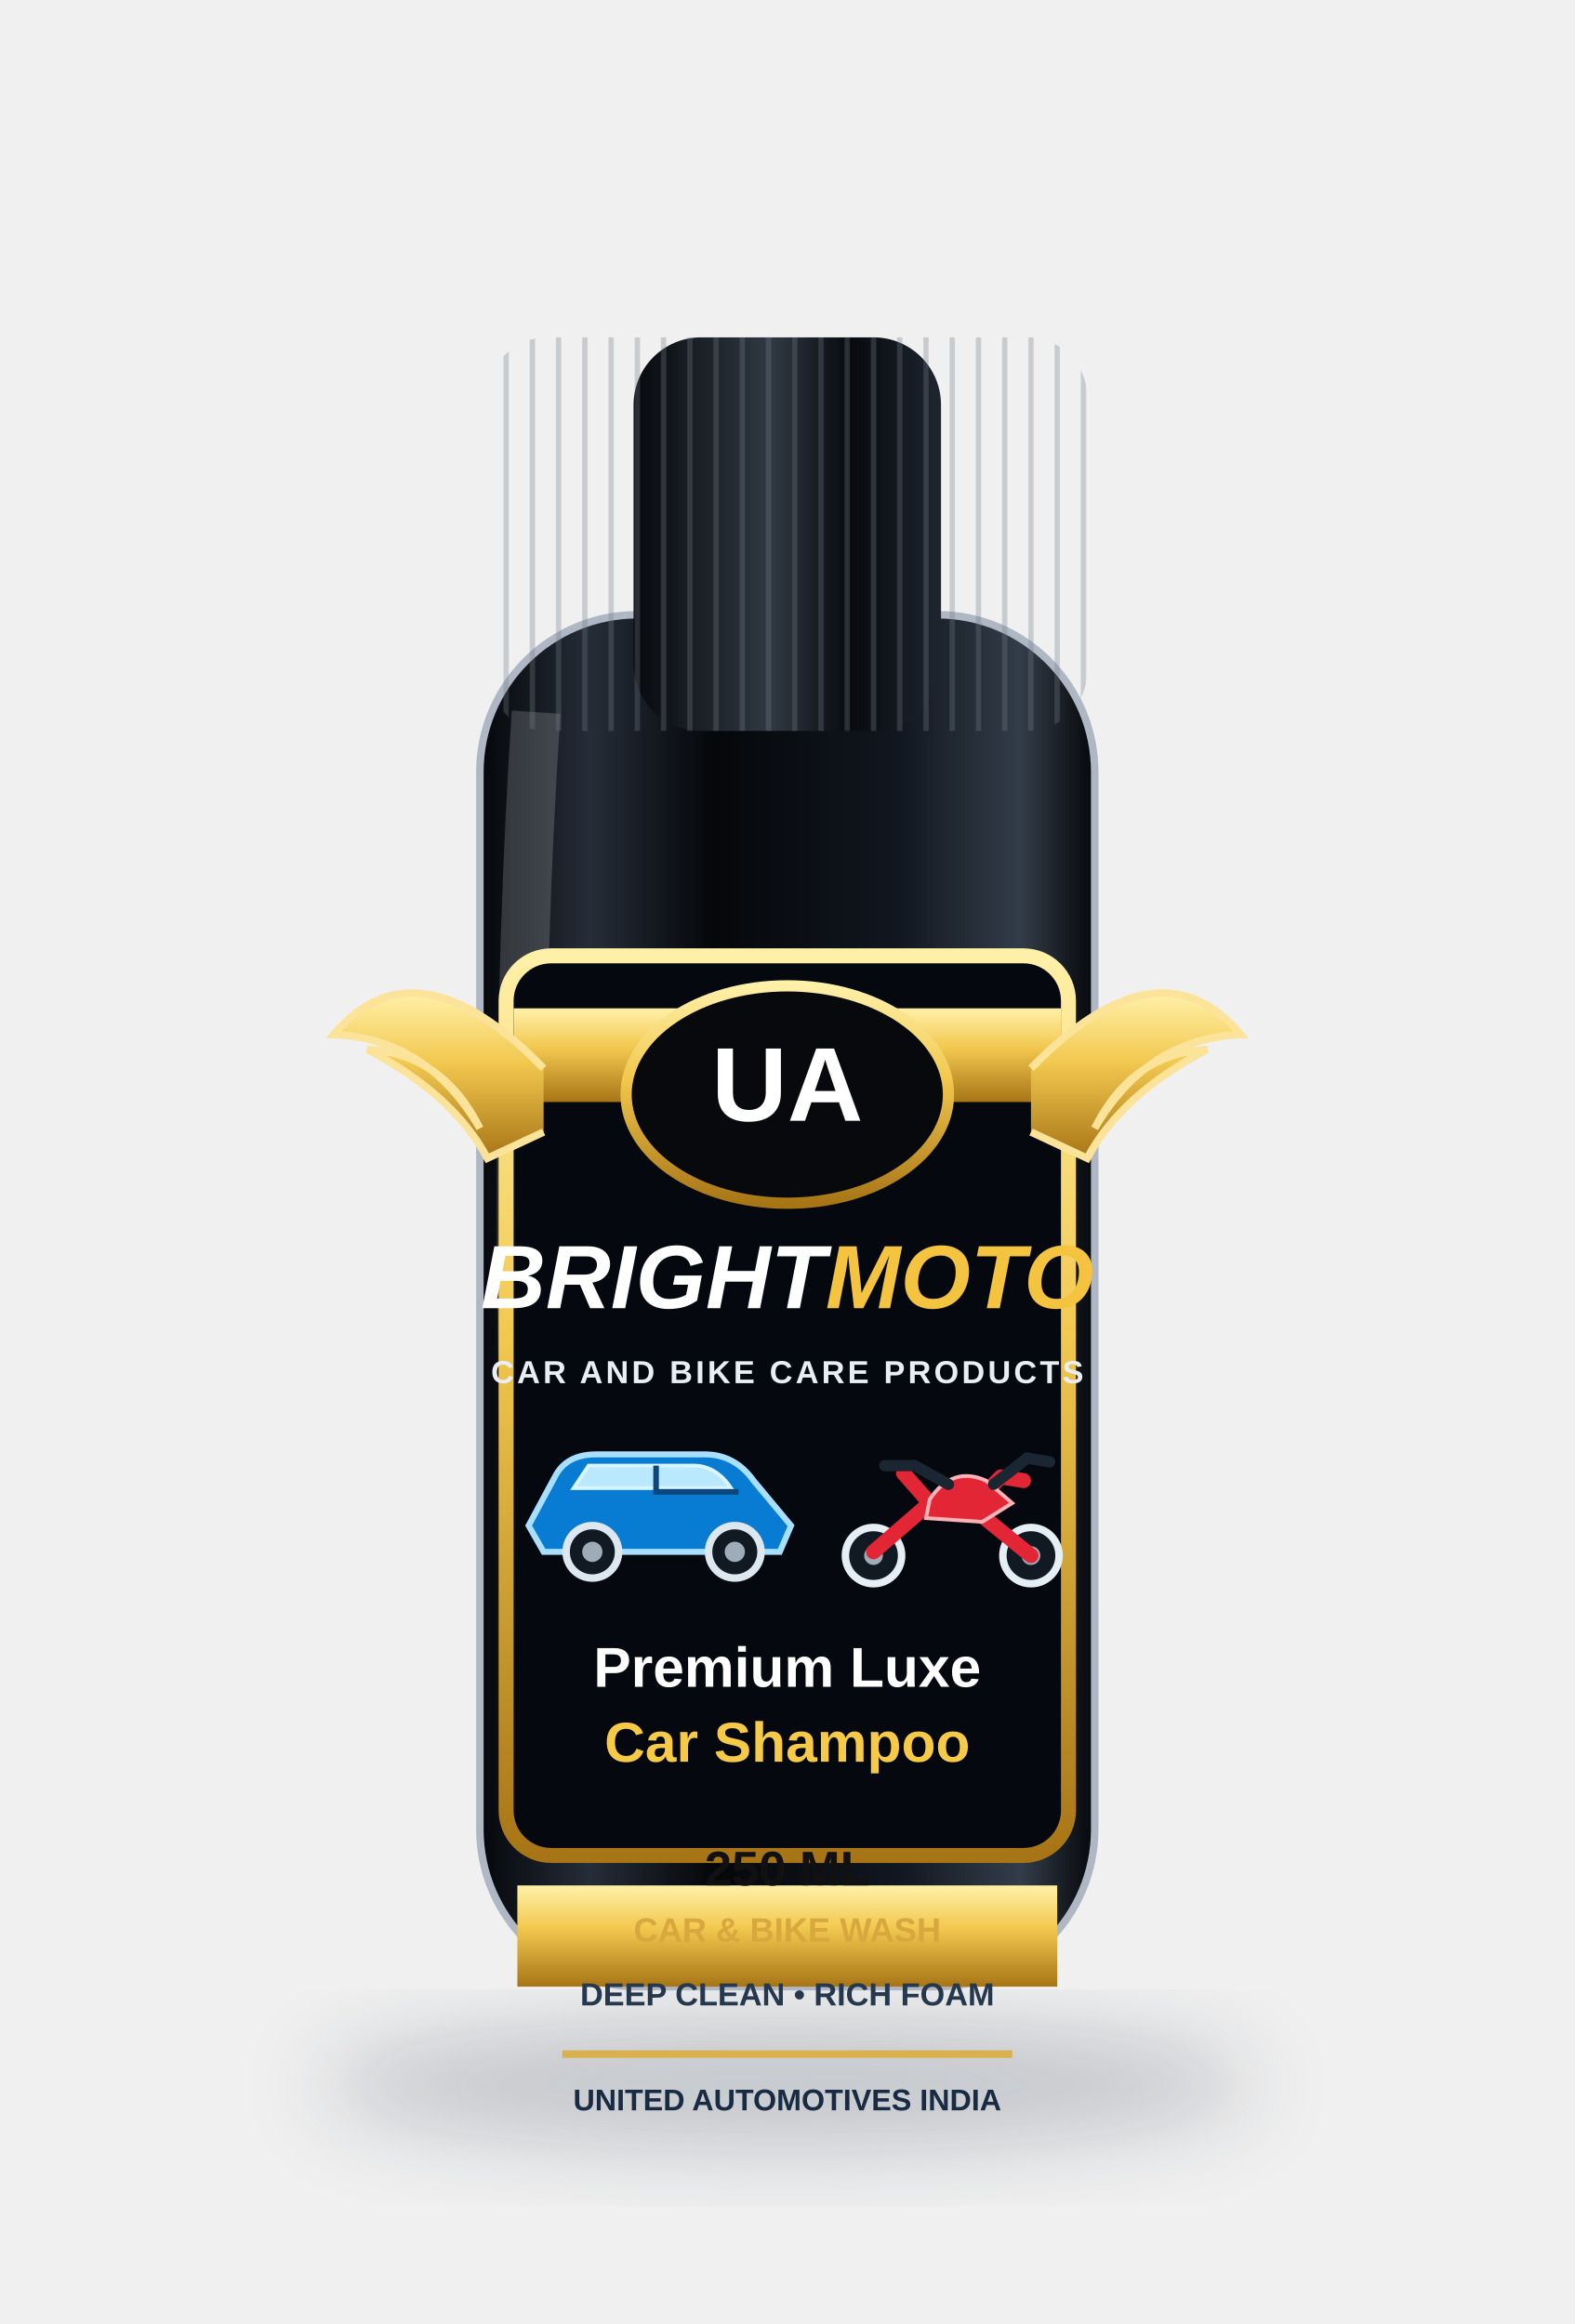
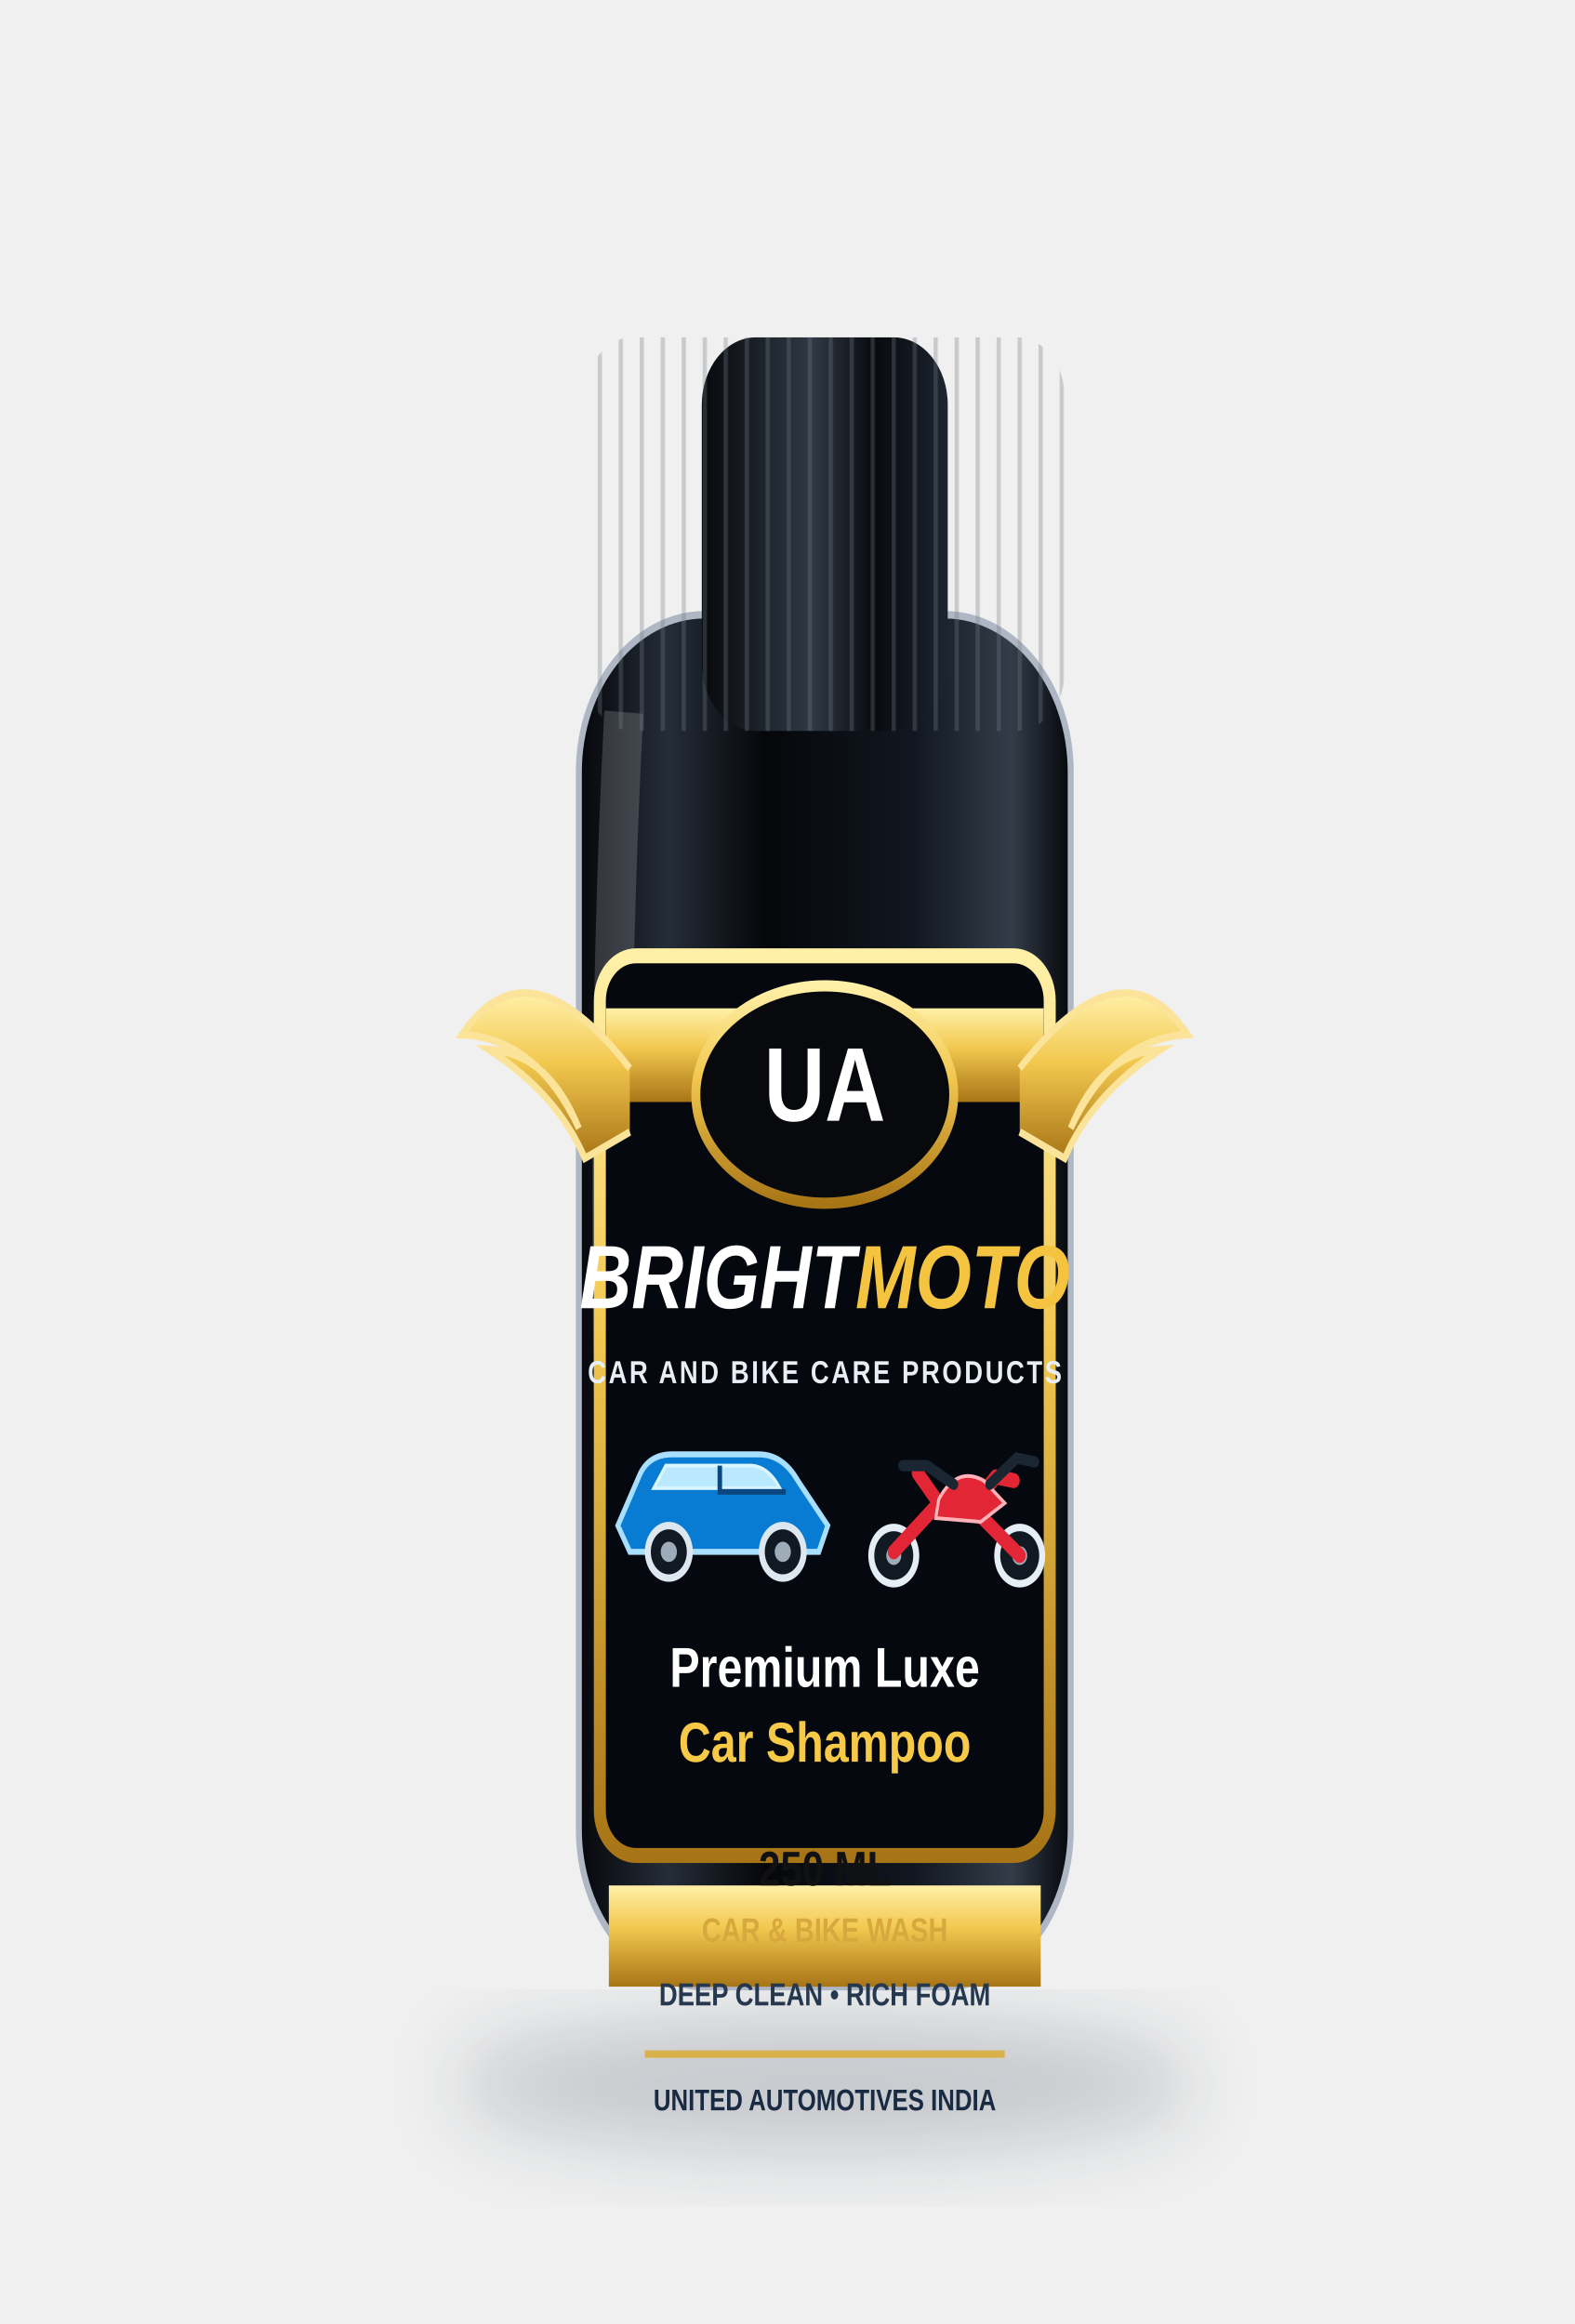
<svg xmlns="http://www.w3.org/2000/svg" viewBox="0 0 420 620" role="img" aria-label="BrightMoto Premium Luxe Car Shampoo realistic black and gold product bottle">
  <defs>
    <linearGradient id="body" x1="0" x2="1">
      <stop stop-color="#05070b" />
      <stop offset=".18" stop-color="#252d38" />
      <stop offset=".38" stop-color="#05070a" />
      <stop offset=".68" stop-color="#111720" />
      <stop offset=".88" stop-color="#333d49" />
      <stop offset="1" stop-color="#05070a" />
    </linearGradient>
    <linearGradient id="cap" x1="0" x2="1">
      <stop stop-color="#07090d" />
      <stop offset=".45" stop-color="#303944" />
      <stop offset=".7" stop-color="#080a0e" />
      <stop offset="1" stop-color="#1d2530" />
    </linearGradient>
    <linearGradient id="gold" x1="0" x2="0" y1="0" y2="1">
      <stop stop-color="#fff0a8" />
      <stop offset=".42" stop-color="#f2c84f" />
      <stop offset="1" stop-color="#a87516" />
    </linearGradient>
    <linearGradient id="blue" x1="0" x2="1">
      <stop stop-color="#061d49" />
      <stop offset=".5" stop-color="#138ce8" />
      <stop offset="1" stop-color="#061d49" />
    </linearGradient>
    <filter id="shadow" x="-30%" y="-20%" width="160%" height="160%">
      <feGaussianBlur stdDeviation="11" />
    </filter>
    <pattern id="ribs" width="7" height="7" patternUnits="userSpaceOnUse">
      <path d="M2 0v7" stroke="#737c87" stroke-opacity=".45" stroke-width="1.4" />
    </pattern>
  </defs>
-   <ellipse cx="210" cy="556" rx="125" ry="18" fill="#15283c" opacity=".2" filter="url(#shadow)" />
-   <rect x="128" y="164" width="164" height="366" rx="42" fill="url(#body)" stroke="#aeb7c3" stroke-width="2" />
-   <path d="M143 190q-8 120 0 280" stroke="#fff" stroke-opacity=".17" stroke-width="13" fill="none" />
-   <rect x="169" y="90" width="82" height="105" rx="18" fill="url(#cap)" />
-   <rect x="130" y="90" width="160" height="105" rx="16" fill="url(#ribs)" opacity=".7" />
-   <rect x="135" y="255" width="150" height="240" rx="12" fill="#05080e" stroke="url(#gold)" stroke-width="4" />
-   <path d="M137 269h146v25H137z" fill="url(#gold)" />
-   <g transform="translate(210 292)">
-     <path d="M-65 -7q-34 -35 -56 -9q25 1 39 25q-10 -20 -30 -21q23 12 32 29l15 -7M65 -7q34 -35 56 -9q-25 1 -39 25q10 -20 30 -21q-23 12 -32 29l-15 -7" fill="url(#gold)" stroke="#fbe39a" stroke-width="2" />
-     <ellipse rx="43" ry="29" fill="#07090d" stroke="url(#gold)" stroke-width="3" />
-     <text y="7" text-anchor="middle" font-family="Arial,sans-serif" font-size="28" font-weight="900" fill="#fff">UA</text>
+   <g transform="translate(52 0) scale(.8 1)">
+     <ellipse cx="210" cy="556" rx="125" ry="18" fill="#15283c" opacity=".2" filter="url(#shadow)" />
+     <rect x="128" y="164" width="164" height="366" rx="42" fill="url(#body)" stroke="#aeb7c3" stroke-width="2" />
+     <path d="M143 190q-8 120 0 280" stroke="#fff" stroke-opacity=".17" stroke-width="13" fill="none" />
+     <rect x="169" y="90" width="82" height="105" rx="18" fill="url(#cap)" />
+     <rect x="130" y="90" width="160" height="105" rx="16" fill="url(#ribs)" opacity=".7" />
+     <rect x="135" y="255" width="150" height="240" rx="12" fill="#05080e" stroke="url(#gold)" stroke-width="4" />
+     <path d="M137 269h146v25H137z" fill="url(#gold)" />
+     <g transform="translate(210 292)">
+       <path d="M-65 -7q-34 -35 -56 -9q25 1 39 25q-10 -20 -30 -21q23 12 32 29l15 -7M65 -7q34 -35 56 -9q-25 1 -39 25q10 -20 30 -21q-23 12 -32 29l-15 -7" fill="url(#gold)" stroke="#fbe39a" stroke-width="2" />
+       <ellipse rx="43" ry="29" fill="#07090d" stroke="url(#gold)" stroke-width="3" />
+       <text y="7" text-anchor="middle" font-family="Arial,sans-serif" font-size="28" font-weight="900" fill="#fff">UA</text>
+     </g>
+     <text x="210" y="349" text-anchor="middle" font-family="Arial,sans-serif" font-size="24" font-style="italic" font-weight="900" fill="#fff">BRIGHT<tspan fill="#f4c33f">MOTO</tspan>
+     </text>
+     <text x="210" y="369" text-anchor="middle" font-family="Arial,sans-serif" font-size="8.5" letter-spacing=".8" font-weight="700" fill="#e9eef5">CAR AND BIKE CARE PRODUCTS</text>
+     <g transform="translate(210 405)" aria-label="Blue car and red motorcycle illustration">
+       <g transform="translate(-69 0)">
+         <path d="M0 2l7-13q3-6 11-6h29q8 0 13 7l10 12-3 7H4z" fill="#087bd2" stroke="#a8dfff" stroke-width="1.6" />
+         <path d="M16-14h28q6 0 10 6H12z" fill="#b9e8ff" stroke="#d9f5ff" stroke-width="1" />
+         <path d="M34-14v7h22" stroke="#0b477e" stroke-width="1.5" fill="none" />
+         <circle cx="17" cy="9" r="7" fill="#111923" stroke="#dce7f0" stroke-width="2" />
+         <circle cx="17" cy="9" r="2.7" fill="#9eabb8" />
+         <circle cx="55" cy="9" r="7" fill="#111923" stroke="#dce7f0" stroke-width="2" />
+         <circle cx="55" cy="9" r="2.7" fill="#9eabb8" />
+       </g>
+       <g transform="translate(13 -1)">
+         <circle cx="10" cy="11" r="7.5" fill="#111923" stroke="#e5edf5" stroke-width="2" />
+         <circle cx="10" cy="11" r="2.5" fill="#9eabb8" />
+         <circle cx="52" cy="11" r="7.5" fill="#111923" stroke="#e5edf5" stroke-width="2" />
+         <circle cx="52" cy="11" r="2.5" fill="#9eabb8" />
+         <path d="M10 10l15-13 11 1 16 13M25-3l-7-8M36-2l8-8 6 1" fill="none" stroke="#e32636" stroke-width="4" stroke-linecap="round" stroke-linejoin="round" />
+         <path d="M25-4q6-9 15-5l7 6-8 5-15-1z" fill="#e32636" stroke="#ffb3b8" stroke-width="1" />
+         <path d="M30-8l-9-5h-8M42-8l9-7 6 1" fill="none" stroke="#1b2633" stroke-width="3" stroke-linecap="round" />
+       </g>
+     </g>
+     <path d="M145 382h130" stroke="url(#gold)" stroke-width="2" />
+     <text x="210" y="450" text-anchor="middle" font-family="Arial,sans-serif" font-size="15" font-weight="900" fill="#fff">Premium Luxe</text>
+     <text x="210" y="470" text-anchor="middle" font-family="Arial,sans-serif" font-size="15" font-weight="900" fill="#f6c947">Car Shampoo</text>
+     <rect x="138" y="503" width="144" height="27" fill="url(#gold)" />
+     <text x="210" y="503" text-anchor="middle" font-family="Arial,sans-serif" font-size="13" font-weight="900" fill="#111">250 ML</text>
+     <text x="210" y="518" text-anchor="middle" font-family="Arial,sans-serif" font-size="9" font-weight="900" fill="#d6a83d">CAR &amp; BIKE WASH</text>
+     <text x="210" y="535" text-anchor="middle" font-family="Arial,sans-serif" font-size="8.5" font-weight="700" fill="#25384d">DEEP CLEAN • RICH FOAM</text>
+     <path d="M150 548h120" stroke="#d8b14c" stroke-width="2" />
+     <text x="210" y="563" text-anchor="middle" font-family="Arial,sans-serif" font-size="8" font-weight="900" fill="#182b42">UNITED AUTOMOTIVES INDIA</text>
  </g>
-   <text x="210" y="349" text-anchor="middle" font-family="Arial,sans-serif" font-size="24" font-style="italic" font-weight="900" fill="#fff">BRIGHT<tspan fill="#f4c33f">MOTO</tspan>
-   </text>
-   <text x="210" y="369" text-anchor="middle" font-family="Arial,sans-serif" font-size="8.5" letter-spacing=".8" font-weight="700" fill="#e9eef5">CAR AND BIKE CARE PRODUCTS</text>
-   <g transform="translate(210 405)" aria-label="Blue car and red motorcycle illustration">
-     <g transform="translate(-69 0)">
-       <path d="M0 2l7-13q3-6 11-6h29q8 0 13 7l10 12-3 7H4z" fill="#087bd2" stroke="#a8dfff" stroke-width="1.6" />
-       <path d="M16-14h28q6 0 10 6H12z" fill="#b9e8ff" stroke="#d9f5ff" stroke-width="1" />
-       <path d="M34-14v7h22" stroke="#0b477e" stroke-width="1.5" fill="none" />
-       <circle cx="17" cy="9" r="7" fill="#111923" stroke="#dce7f0" stroke-width="2" />
-       <circle cx="17" cy="9" r="2.7" fill="#9eabb8" />
-       <circle cx="55" cy="9" r="7" fill="#111923" stroke="#dce7f0" stroke-width="2" />
-       <circle cx="55" cy="9" r="2.7" fill="#9eabb8" />
-     </g>
-     <g transform="translate(13 -1)">
-       <circle cx="10" cy="11" r="7.5" fill="#111923" stroke="#e5edf5" stroke-width="2" />
-       <circle cx="10" cy="11" r="2.5" fill="#9eabb8" />
-       <circle cx="52" cy="11" r="7.5" fill="#111923" stroke="#e5edf5" stroke-width="2" />
-       <circle cx="52" cy="11" r="2.5" fill="#9eabb8" />
-       <path d="M10 10l15-13 11 1 16 13M25-3l-7-8M36-2l8-8 6 1" fill="none" stroke="#e32636" stroke-width="4" stroke-linecap="round" stroke-linejoin="round" />
-       <path d="M25-4q6-9 15-5l7 6-8 5-15-1z" fill="#e32636" stroke="#ffb3b8" stroke-width="1" />
-       <path d="M30-8l-9-5h-8M42-8l9-7 6 1" fill="none" stroke="#1b2633" stroke-width="3" stroke-linecap="round" />
-     </g>
-   </g>
-   <path d="M145 382h130" stroke="url(#gold)" stroke-width="2" />
-   <text x="210" y="450" text-anchor="middle" font-family="Arial,sans-serif" font-size="15" font-weight="900" fill="#fff">Premium Luxe</text>
-   <text x="210" y="470" text-anchor="middle" font-family="Arial,sans-serif" font-size="15" font-weight="900" fill="#f6c947">Car Shampoo</text>
-   <rect x="138" y="503" width="144" height="27" fill="url(#gold)" />
-   <text x="210" y="503" text-anchor="middle" font-family="Arial,sans-serif" font-size="13" font-weight="900" fill="#111">250 ML</text>
-   <text x="210" y="518" text-anchor="middle" font-family="Arial,sans-serif" font-size="9" font-weight="900" fill="#d6a83d">CAR &amp; BIKE WASH</text>
-   <text x="210" y="535" text-anchor="middle" font-family="Arial,sans-serif" font-size="8.5" font-weight="700" fill="#25384d">DEEP CLEAN • RICH FOAM</text>
-   <path d="M150 548h120" stroke="#d8b14c" stroke-width="2" />
-   <text x="210" y="563" text-anchor="middle" font-family="Arial,sans-serif" font-size="8" font-weight="900" fill="#182b42">UNITED AUTOMOTIVES INDIA</text>
</svg>
